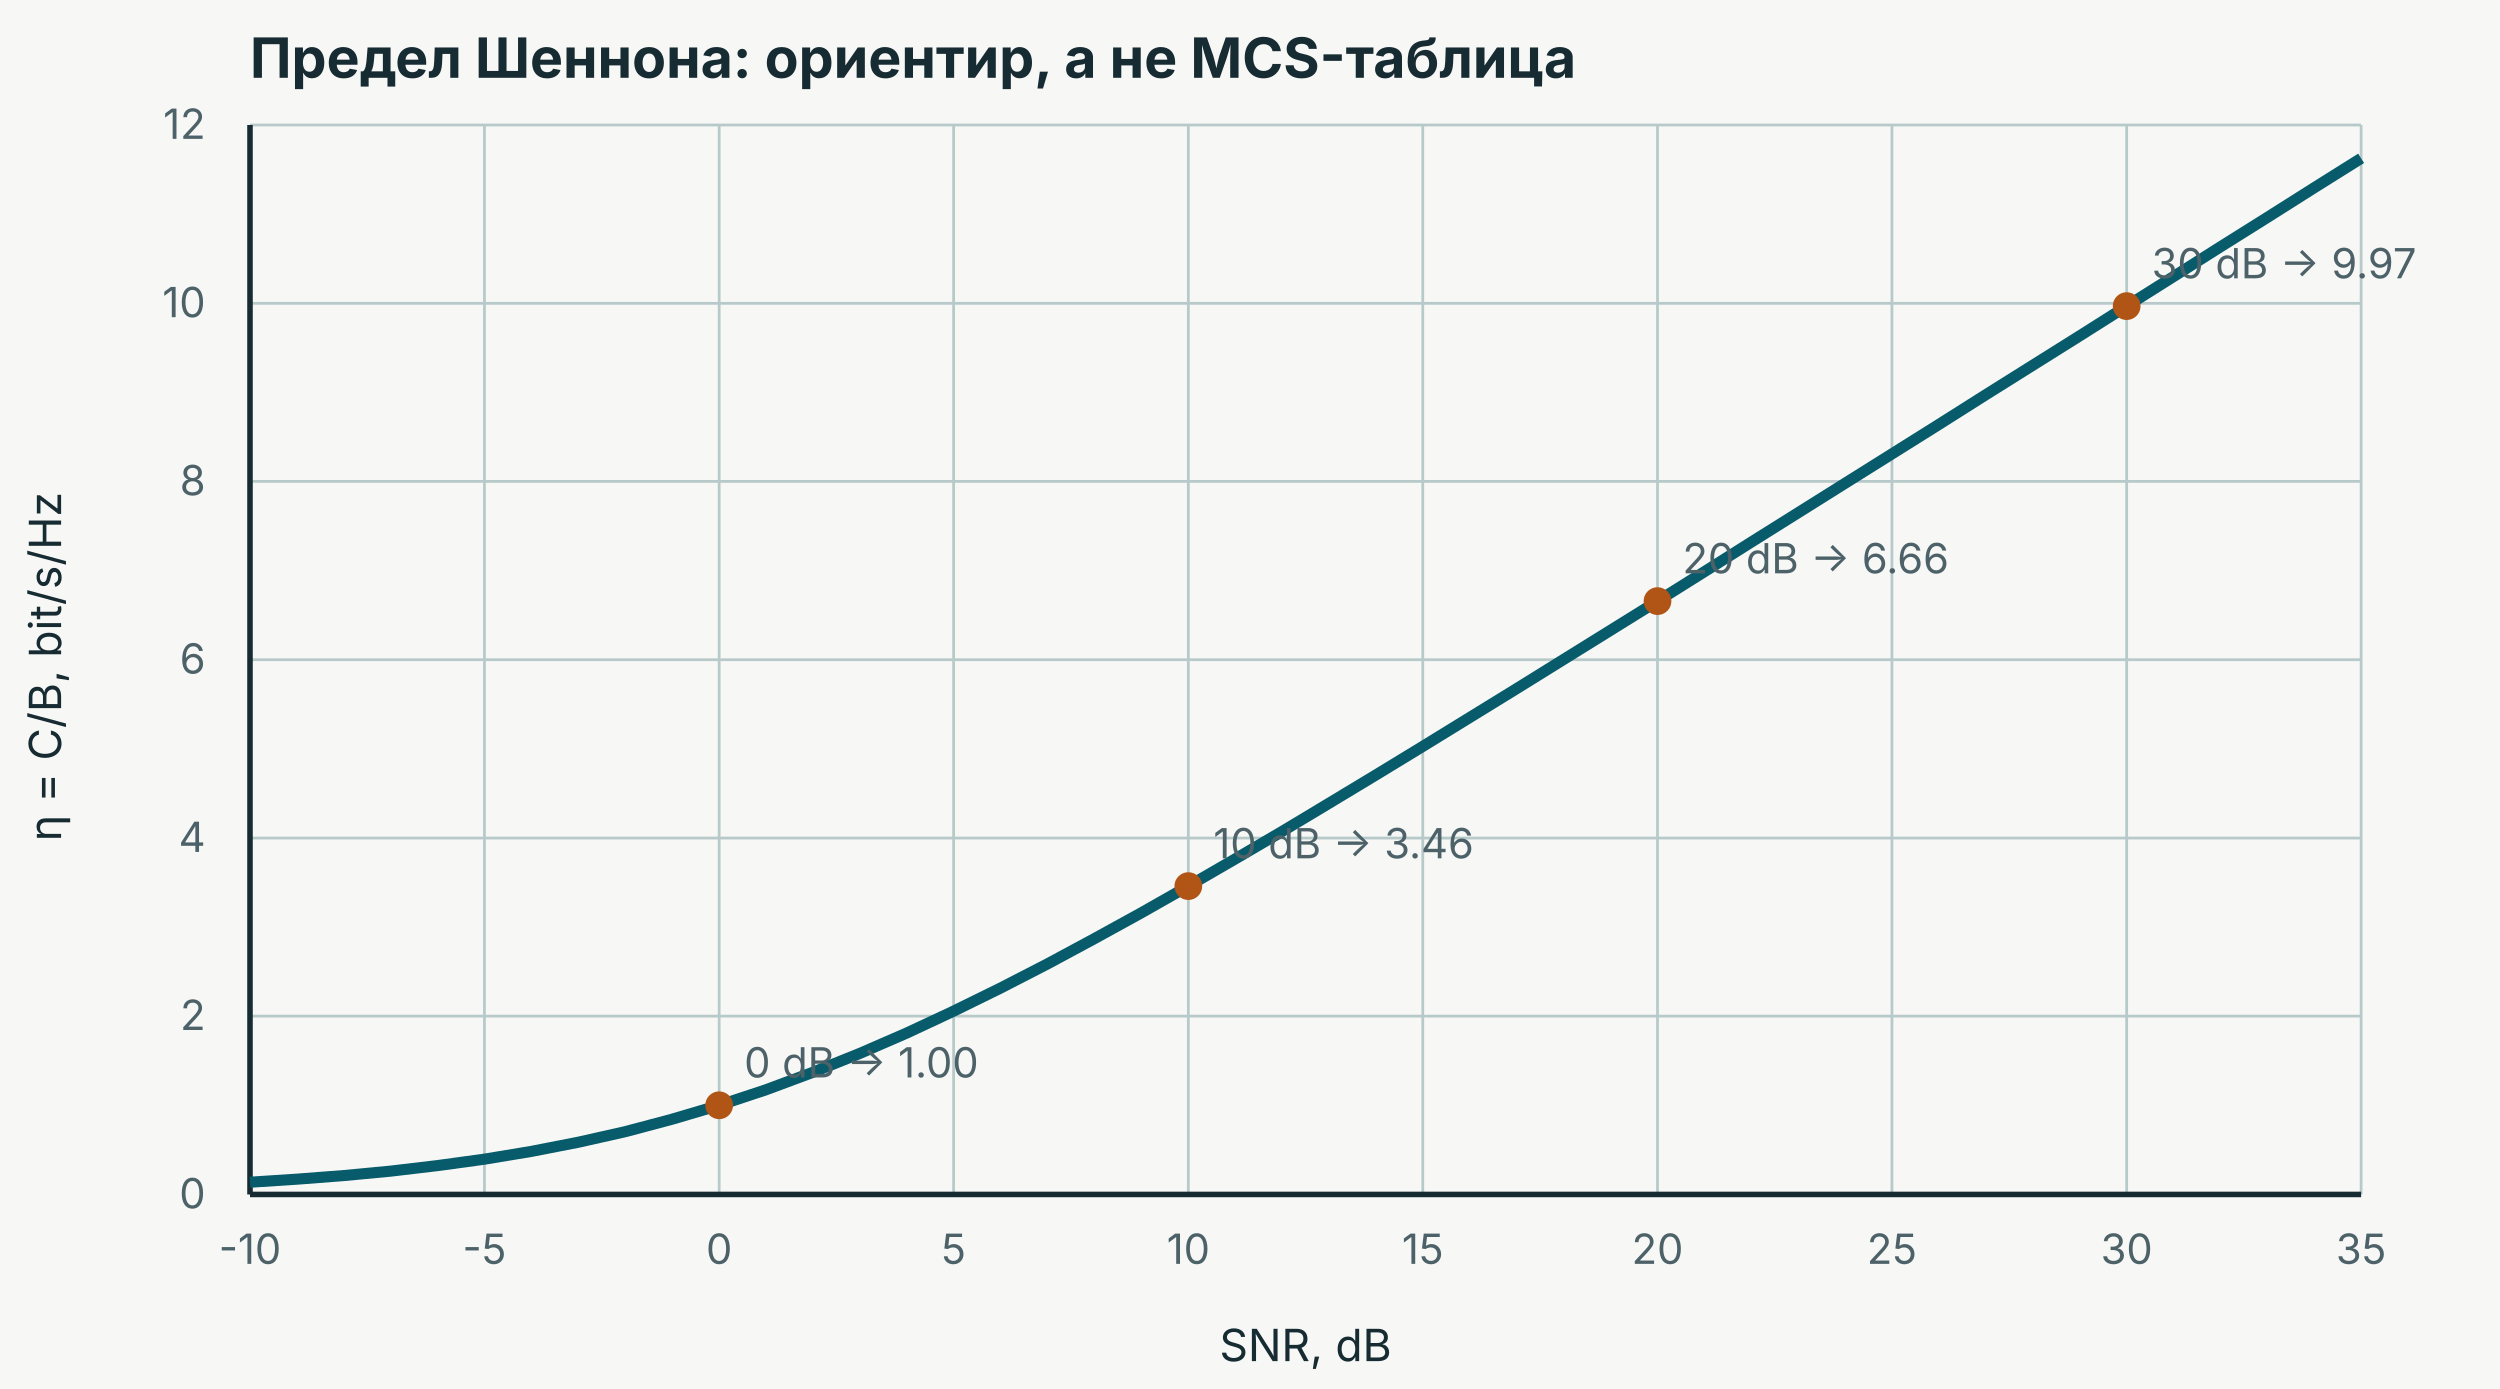
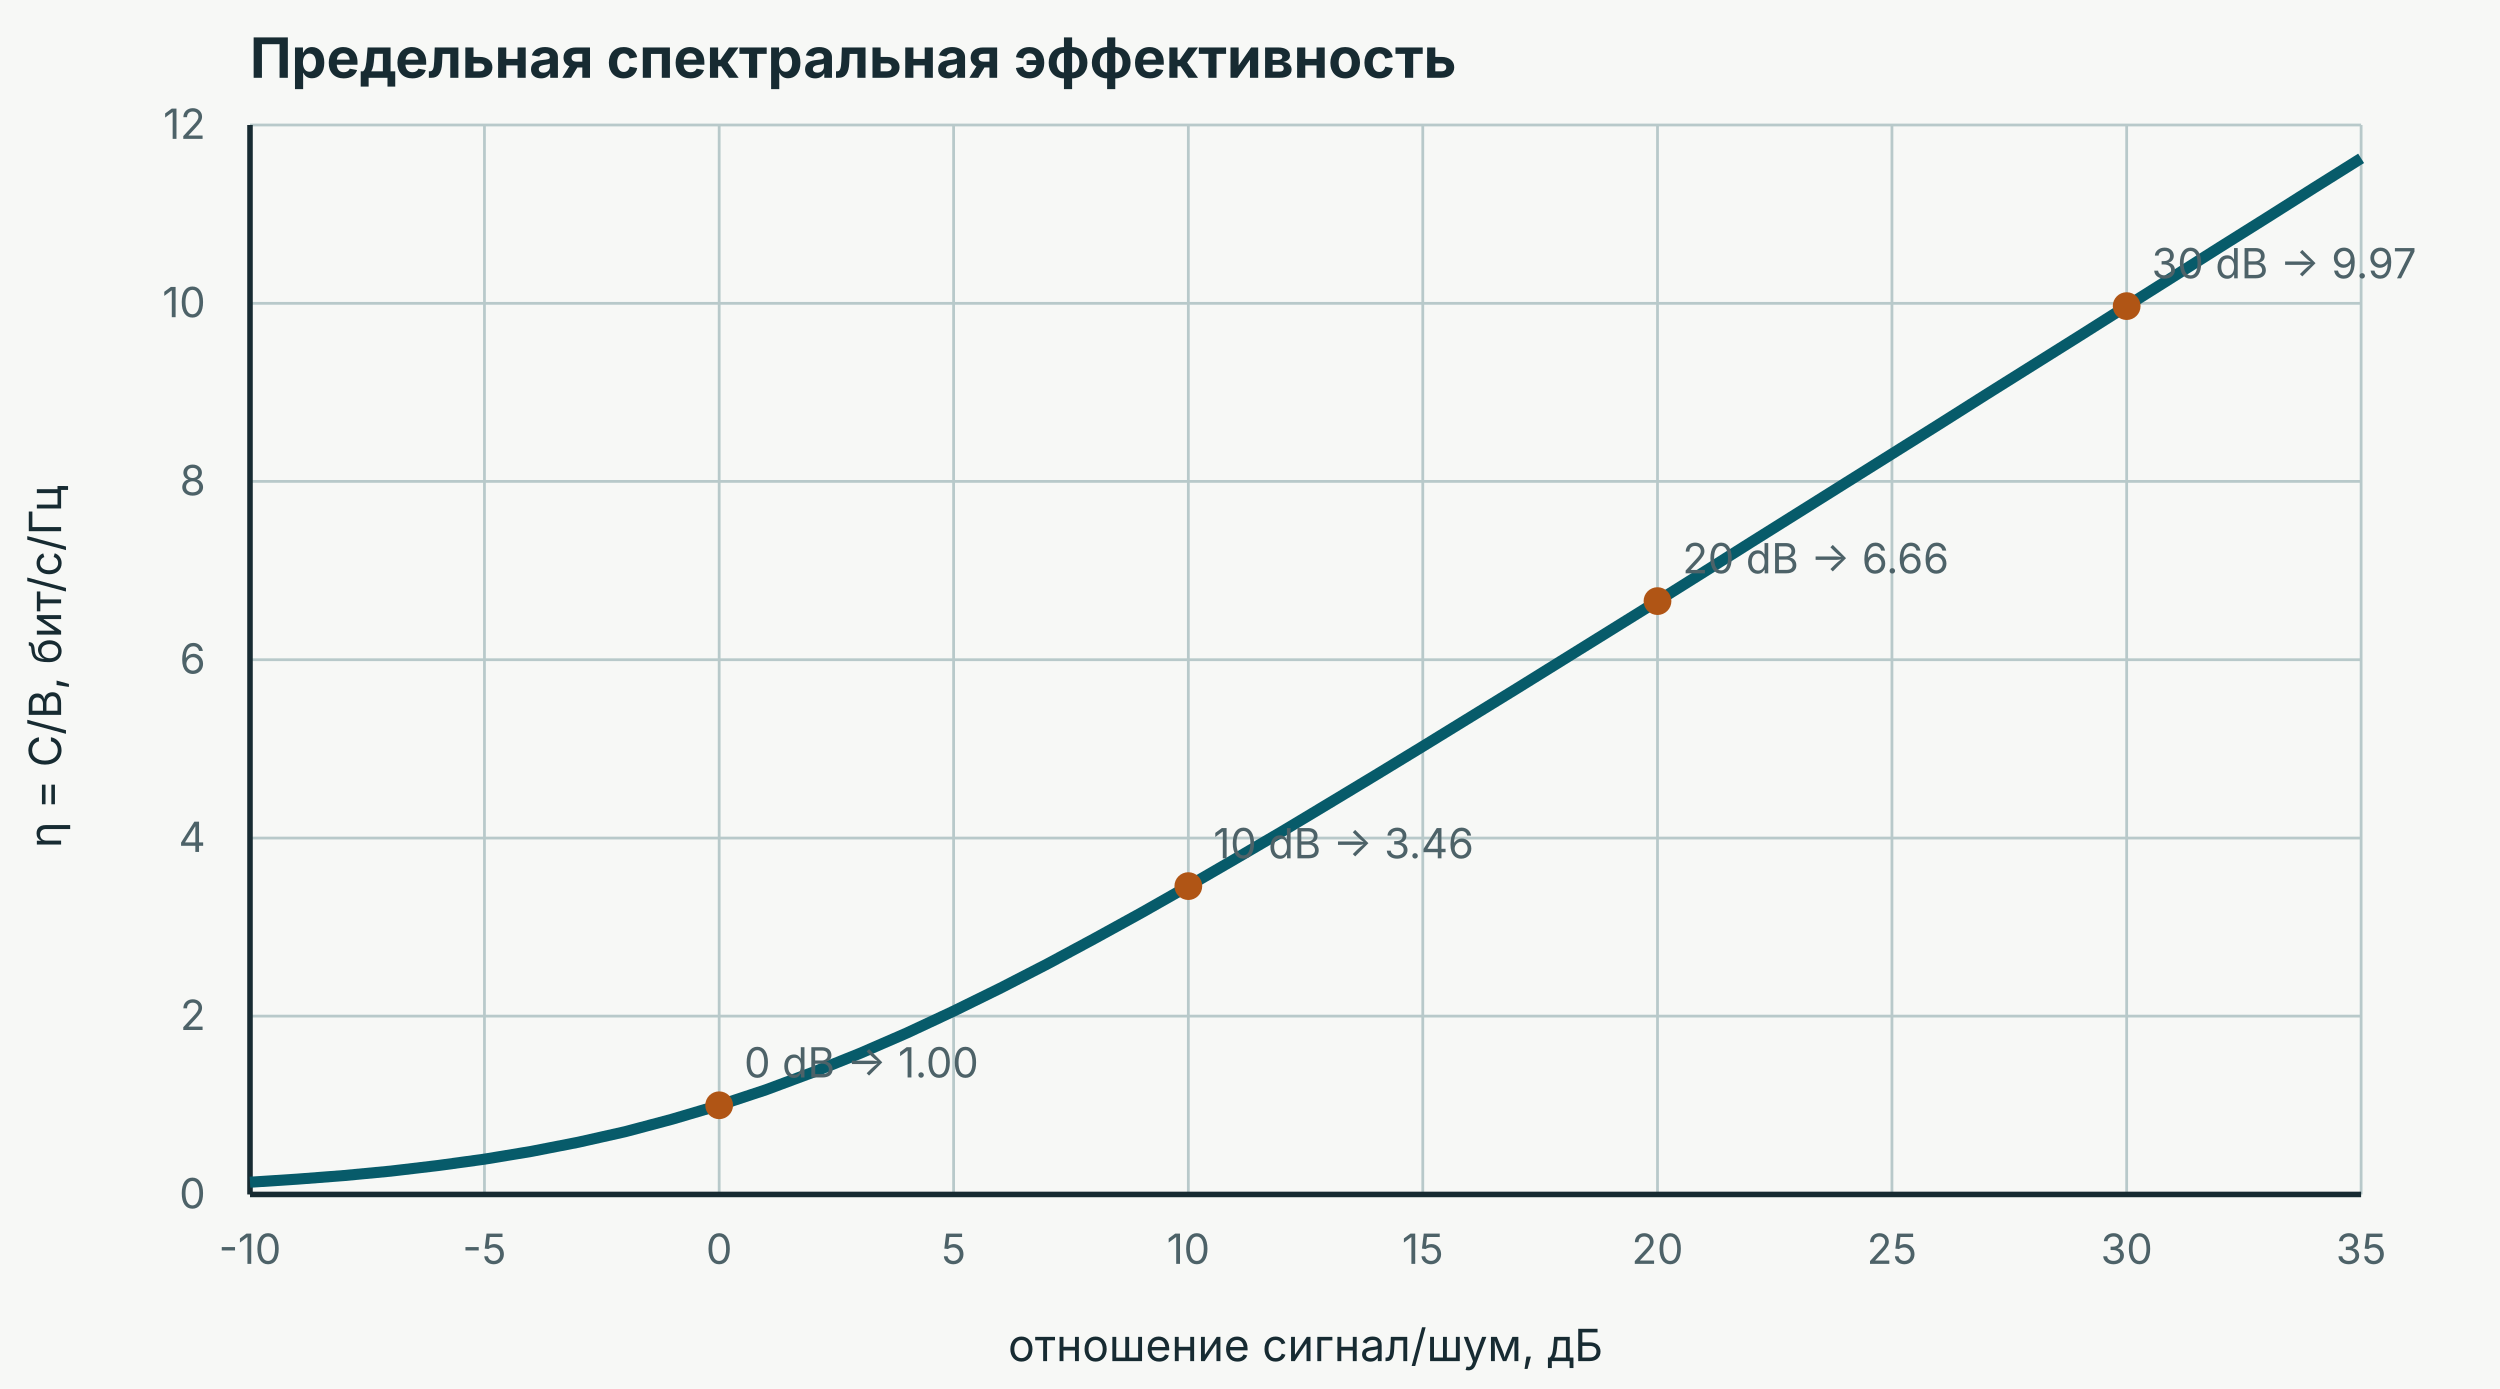
<svg xmlns="http://www.w3.org/2000/svg" viewBox="0 0 900 500" role="img" aria-labelledby="title desc">
  <rect width="100%" height="100%" fill="#f7f8f6" />
  <style>text{font-family:system-ui,-apple-system,"Segoe UI",sans-serif;fill:#172b32}.muted{fill:#4d6268;font-size:15px}.axis{stroke:#172b32;stroke-width:2}.grid{stroke:#b8c9ca;stroke-width:1}.label{font-size:16px}.title{font-size:20px;font-weight:700}</style>
-   <text x="90" y="28" class="title">Предел Шеннона: ориентир, а не MCS-таблица</text>
+   <text x="90" y="28" class="title">Предельная спектральная эффективность</text>
  <line x1="90.0" y1="45" x2="90.0" y2="430" class="grid" />
  <text x="90.0" y="455" text-anchor="middle" class="muted">-10</text>
  <line x1="174.4" y1="45" x2="174.4" y2="430" class="grid" />
  <text x="174.4" y="455" text-anchor="middle" class="muted">-5</text>
  <line x1="258.9" y1="45" x2="258.9" y2="430" class="grid" />
  <text x="258.9" y="455" text-anchor="middle" class="muted">0</text>
  <line x1="343.3" y1="45" x2="343.3" y2="430" class="grid" />
  <text x="343.3" y="455" text-anchor="middle" class="muted">5</text>
  <line x1="427.8" y1="45" x2="427.8" y2="430" class="grid" />
  <text x="427.8" y="455" text-anchor="middle" class="muted">10</text>
  <line x1="512.2" y1="45" x2="512.2" y2="430" class="grid" />
  <text x="512.2" y="455" text-anchor="middle" class="muted">15</text>
  <line x1="596.7" y1="45" x2="596.7" y2="430" class="grid" />
  <text x="596.7" y="455" text-anchor="middle" class="muted">20</text>
  <line x1="681.1" y1="45" x2="681.1" y2="430" class="grid" />
  <text x="681.1" y="455" text-anchor="middle" class="muted">25</text>
  <line x1="765.6" y1="45" x2="765.6" y2="430" class="grid" />
  <text x="765.6" y="455" text-anchor="middle" class="muted">30</text>
  <line x1="850.0" y1="45" x2="850.0" y2="430" class="grid" />
  <text x="850.0" y="455" text-anchor="middle" class="muted">35</text>
  <line x1="90" y1="430.0" x2="850" y2="430.0" class="grid" />
  <text x="74" y="435.0" text-anchor="end" class="muted">0</text>
  <line x1="90" y1="365.8" x2="850" y2="365.8" class="grid" />
  <text x="74" y="370.8" text-anchor="end" class="muted">2</text>
  <line x1="90" y1="301.7" x2="850" y2="301.7" class="grid" />
  <text x="74" y="306.7" text-anchor="end" class="muted">4</text>
  <line x1="90" y1="237.5" x2="850" y2="237.5" class="grid" />
  <text x="74" y="242.5" text-anchor="end" class="muted">6</text>
  <line x1="90" y1="173.3" x2="850" y2="173.3" class="grid" />
  <text x="74" y="178.3" text-anchor="end" class="muted">8</text>
  <line x1="90" y1="109.2" x2="850" y2="109.2" class="grid" />
  <text x="74" y="114.2" text-anchor="end" class="muted">10</text>
  <line x1="90" y1="45.0" x2="850" y2="45.0" class="grid" />
  <text x="74" y="50.0" text-anchor="end" class="muted">12</text>
  <line x1="90" y1="430" x2="850" y2="430" class="axis" />
  <line x1="90" y1="45" x2="90" y2="430" class="axis" />
  <polyline points="90.0,425.6 106.9,424.5 123.8,423.2 140.7,421.6 157.6,419.6 174.4,417.3 191.3,414.5 208.2,411.2 225.1,407.4 242.0,402.9 258.9,397.9 275.8,392.3 292.7,386.0 309.6,379.2 326.4,371.9 343.3,364.0 360.2,355.7 377.1,347.0 394.0,337.9 410.9,328.6 427.8,319.0 444.7,309.2 461.6,299.3 478.4,289.2 495.3,279.0 512.2,268.7 529.1,258.3 546.0,247.9 562.9,237.4 579.8,226.9 596.7,216.4 613.6,205.8 630.4,195.2 647.3,184.6 664.2,174.0 681.1,163.4 698.0,152.8 714.9,142.1 731.8,131.5 748.7,120.9 765.6,110.2 782.4,99.6 799.3,88.9 816.2,78.3 833.1,67.6 850.0,57.0" fill="none" stroke="#075b6a" stroke-width="4" />
  <circle cx="258.9" cy="397.9" r="5" fill="#b05515" />
  <text x="267.9" y="387.9" class="muted">0 dB → 1.00</text>
  <circle cx="427.8" cy="319.0" r="5" fill="#b05515" />
  <text x="436.8" y="309.0" class="muted">10 dB → 3.46</text>
  <circle cx="596.7" cy="216.4" r="5" fill="#b05515" />
  <text x="605.7" y="206.4" class="muted">20 dB → 6.66</text>
  <circle cx="765.6" cy="110.2" r="5" fill="#b05515" />
  <text x="774.6" y="100.2" class="muted">30 dB → 9.97</text>
-   <text x="470" y="490" text-anchor="middle" class="label">SNR, dB</text>
-   <text x="22" y="240" transform="rotate(-90 22 240)" text-anchor="middle" class="label">η = C/B, bit/s/Hz</text>
+   <text x="470" y="490" text-anchor="middle" class="label">отношение сигнал/шум, дБ</text>
+   <text x="22" y="240" transform="rotate(-90 22 240)" text-anchor="middle" class="label">η = C/B, бит/с/Гц</text>
</svg>
